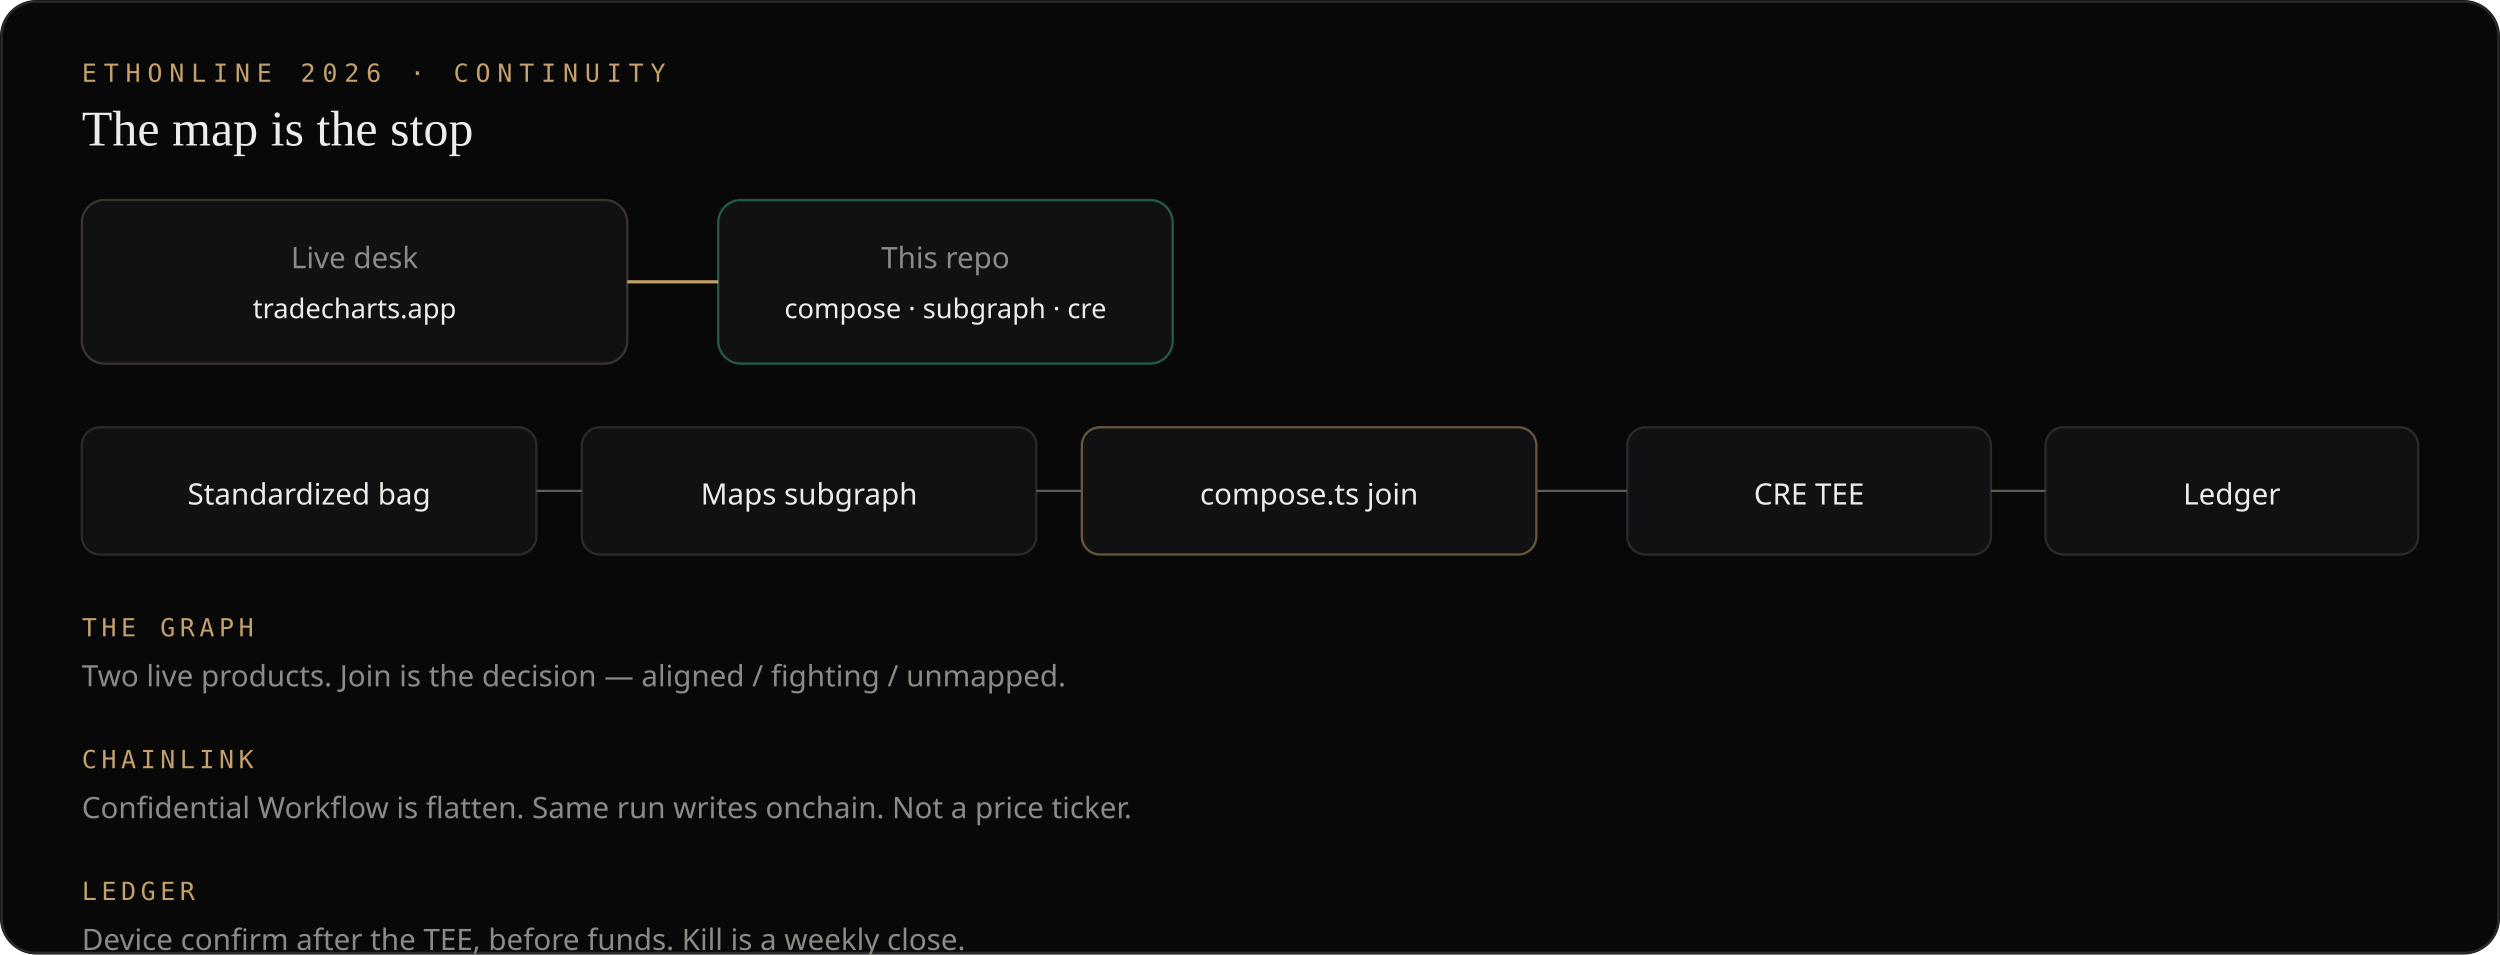
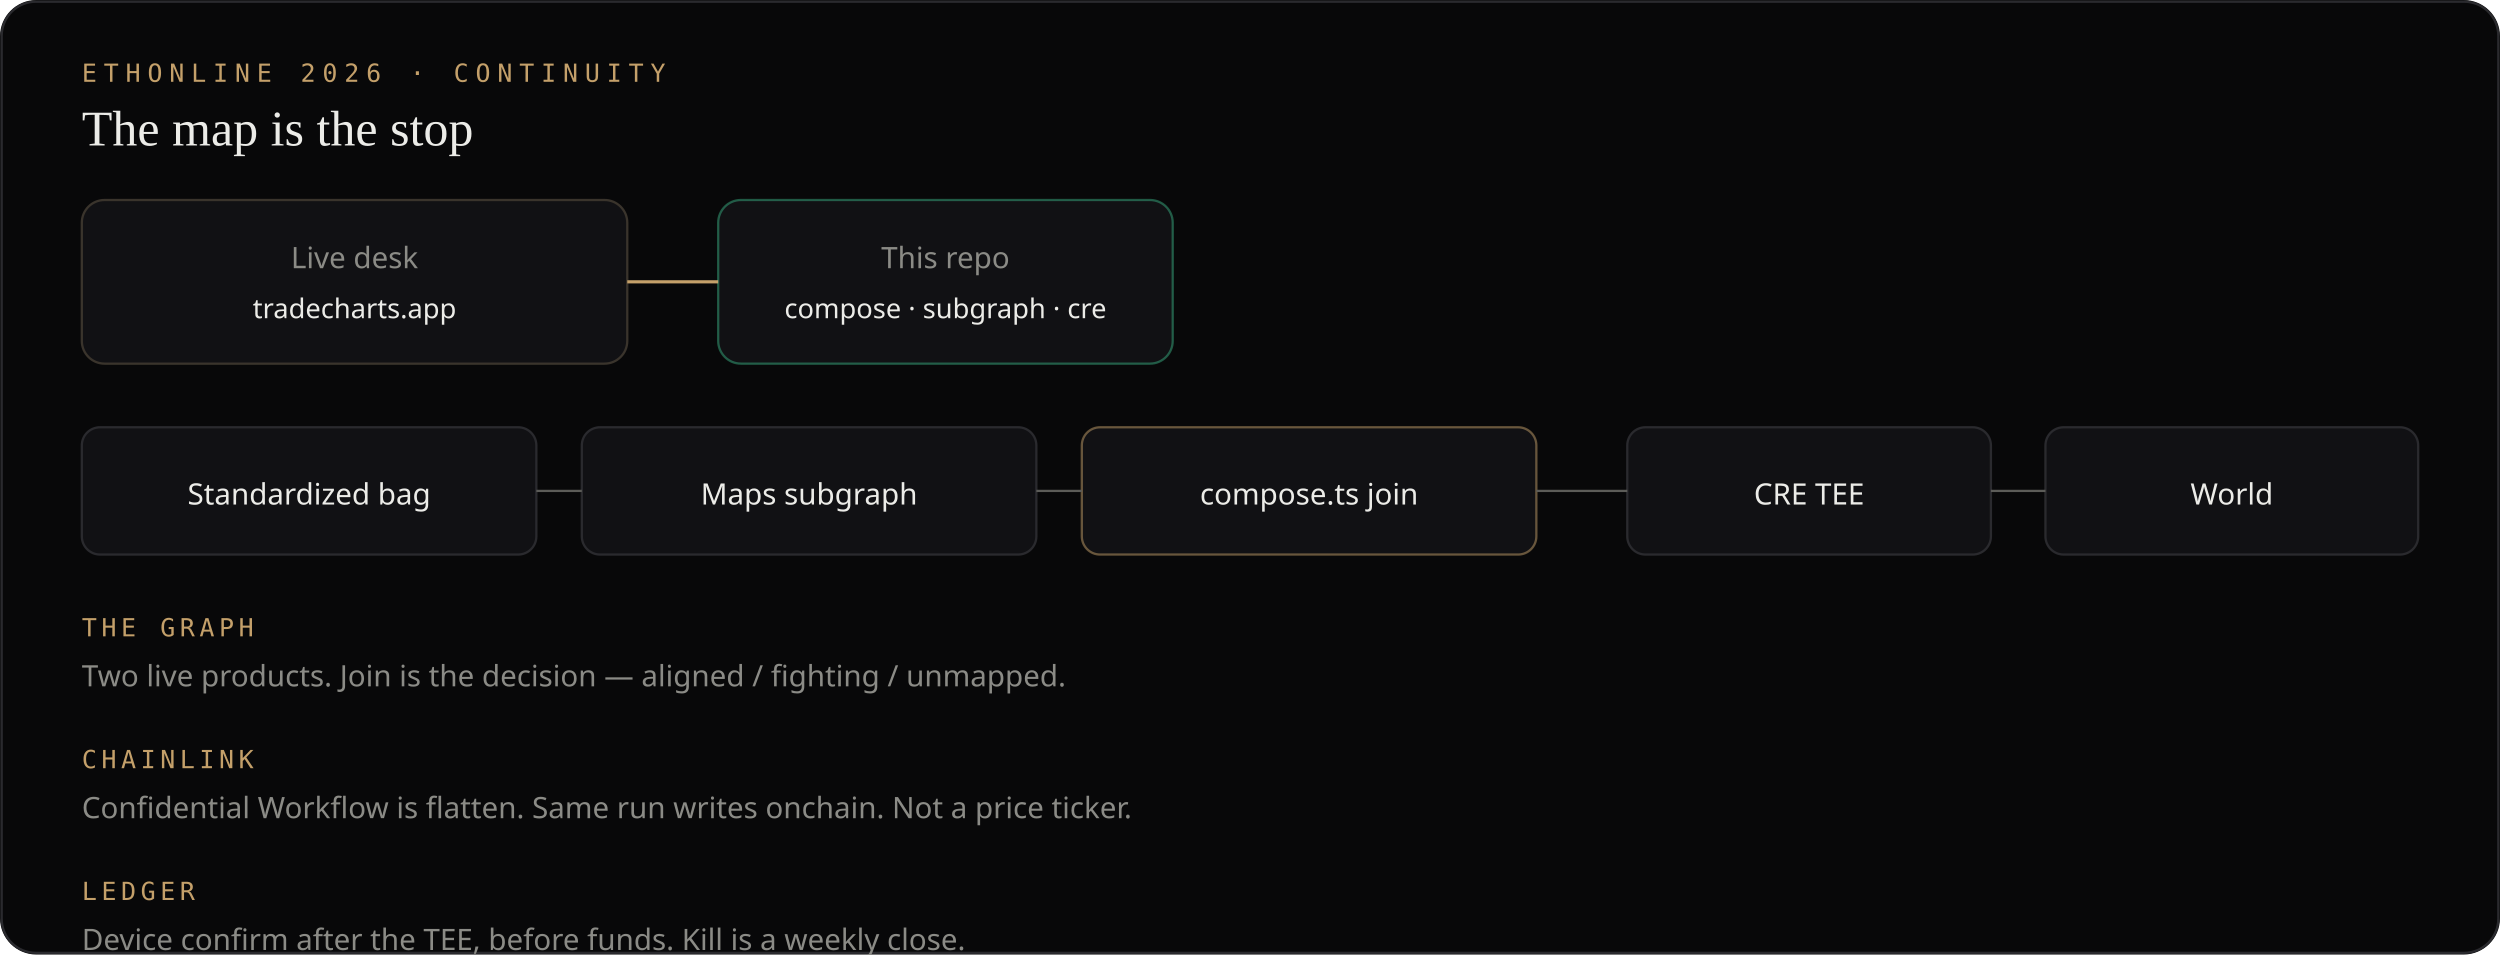
<svg xmlns="http://www.w3.org/2000/svg" width="1100" height="420" viewBox="0 0 1100 420" role="img" aria-label="TradeCharts Attest architecture">
  <rect width="1100" height="420" rx="16" fill="#080809" />
  <rect x="0.75" y="0.75" width="1098.5" height="418.5" rx="15" fill="none" stroke="#2a2a2e" />
  <text x="36" y="36" font-family="ui-monospace, SFMono-Regular, Menlo, Consolas, monospace" font-size="11" letter-spacing="3" fill="#c4a06a">ETHONLINE 2026 · CONTINUITY</text>
  <text x="36" y="64" font-family="Georgia, Times New Roman, serif" font-size="22" fill="#ecece8">The map is the stop</text>
  <rect x="36" y="88" width="240" height="72" rx="10" fill="#111114" stroke="#3a342c" />
  <text x="156" y="118" text-anchor="middle" font-family="ui-sans-serif, Segoe UI, sans-serif" font-size="13" fill="#8b8b86">Live desk</text>
  <text x="156" y="140" text-anchor="middle" font-family="ui-sans-serif, Segoe UI, sans-serif" font-size="12" fill="#ecece8">tradecharts.app</text>
  <rect x="316" y="88" width="200" height="72" rx="10" fill="#111114" stroke="#3dbe8c" stroke-opacity="0.45" />
  <text x="416" y="118" text-anchor="middle" font-family="ui-sans-serif, Segoe UI, sans-serif" font-size="13" fill="#8b8b86">This repo</text>
  <text x="416" y="140" text-anchor="middle" font-family="ui-sans-serif, Segoe UI, sans-serif" font-size="12" fill="#ecece8">compose · subgraph · cre</text>
  <line x1="276" y1="124" x2="316" y2="124" stroke="#c4a06a" stroke-width="1.4" />
  <rect x="36" y="188" width="200" height="56" rx="8" fill="#111114" stroke="#2a2a2e" />
  <text x="136" y="222" text-anchor="middle" font-family="ui-sans-serif, Segoe UI, sans-serif" font-size="13" fill="#ecece8">Standardized bag</text>
  <rect x="256" y="188" width="200" height="56" rx="8" fill="#111114" stroke="#2a2a2e" />
  <text x="356" y="222" text-anchor="middle" font-family="ui-sans-serif, Segoe UI, sans-serif" font-size="13" fill="#ecece8">Maps subgraph</text>
  <rect x="476" y="188" width="200" height="56" rx="8" fill="#111114" stroke="#c4a06a" stroke-opacity="0.5" />
  <text x="576" y="222" text-anchor="middle" font-family="ui-sans-serif, Segoe UI, sans-serif" font-size="13" fill="#ecece8">compose.ts join</text>
  <rect x="716" y="188" width="160" height="56" rx="8" fill="#111114" stroke="#2a2a2e" />
  <text x="796" y="222" text-anchor="middle" font-family="ui-sans-serif, Segoe UI, sans-serif" font-size="13" fill="#ecece8">CRE TEE</text>
  <rect x="900" y="188" width="164" height="56" rx="8" fill="#111114" stroke="#2a2a2e" />
-   <text x="982" y="222" text-anchor="middle" font-family="ui-sans-serif, Segoe UI, sans-serif" font-size="13" fill="#ecece8">Ledger</text>
+   <text x="982" y="222" text-anchor="middle" font-family="ui-sans-serif, Segoe UI, sans-serif" font-size="13" fill="#ecece8">World</text>
  <line x1="236" y1="216" x2="256" y2="216" stroke="#5c5c58" />
  <line x1="456" y1="216" x2="476" y2="216" stroke="#5c5c58" />
  <line x1="676" y1="216" x2="716" y2="216" stroke="#5c5c58" />
  <line x1="876" y1="216" x2="900" y2="216" stroke="#5c5c58" />
  <text x="36" y="280" font-family="ui-monospace, SFMono-Regular, Menlo, Consolas, monospace" font-size="11" letter-spacing="2" fill="#c4a06a">THE GRAPH</text>
  <text x="36" y="302" font-family="ui-sans-serif, Segoe UI, sans-serif" font-size="13" fill="#8b8b86">Two live products. Join is the decision — aligned / fighting / unmapped.</text>
  <text x="36" y="338" font-family="ui-monospace, SFMono-Regular, Menlo, Consolas, monospace" font-size="11" letter-spacing="2" fill="#c4a06a">CHAINLINK</text>
  <text x="36" y="360" font-family="ui-sans-serif, Segoe UI, sans-serif" font-size="13" fill="#8b8b86">Confidential Workflow is flatten. Same run writes onchain. Not a price ticker.</text>
  <text x="36" y="396" font-family="ui-monospace, SFMono-Regular, Menlo, Consolas, monospace" font-size="11" letter-spacing="2" fill="#c4a06a">LEDGER</text>
  <text x="36" y="418" font-family="ui-sans-serif, Segoe UI, sans-serif" font-size="13" fill="#8b8b86">Device confirm after the TEE, before funds. Kill is a weekly close.</text>
</svg>
